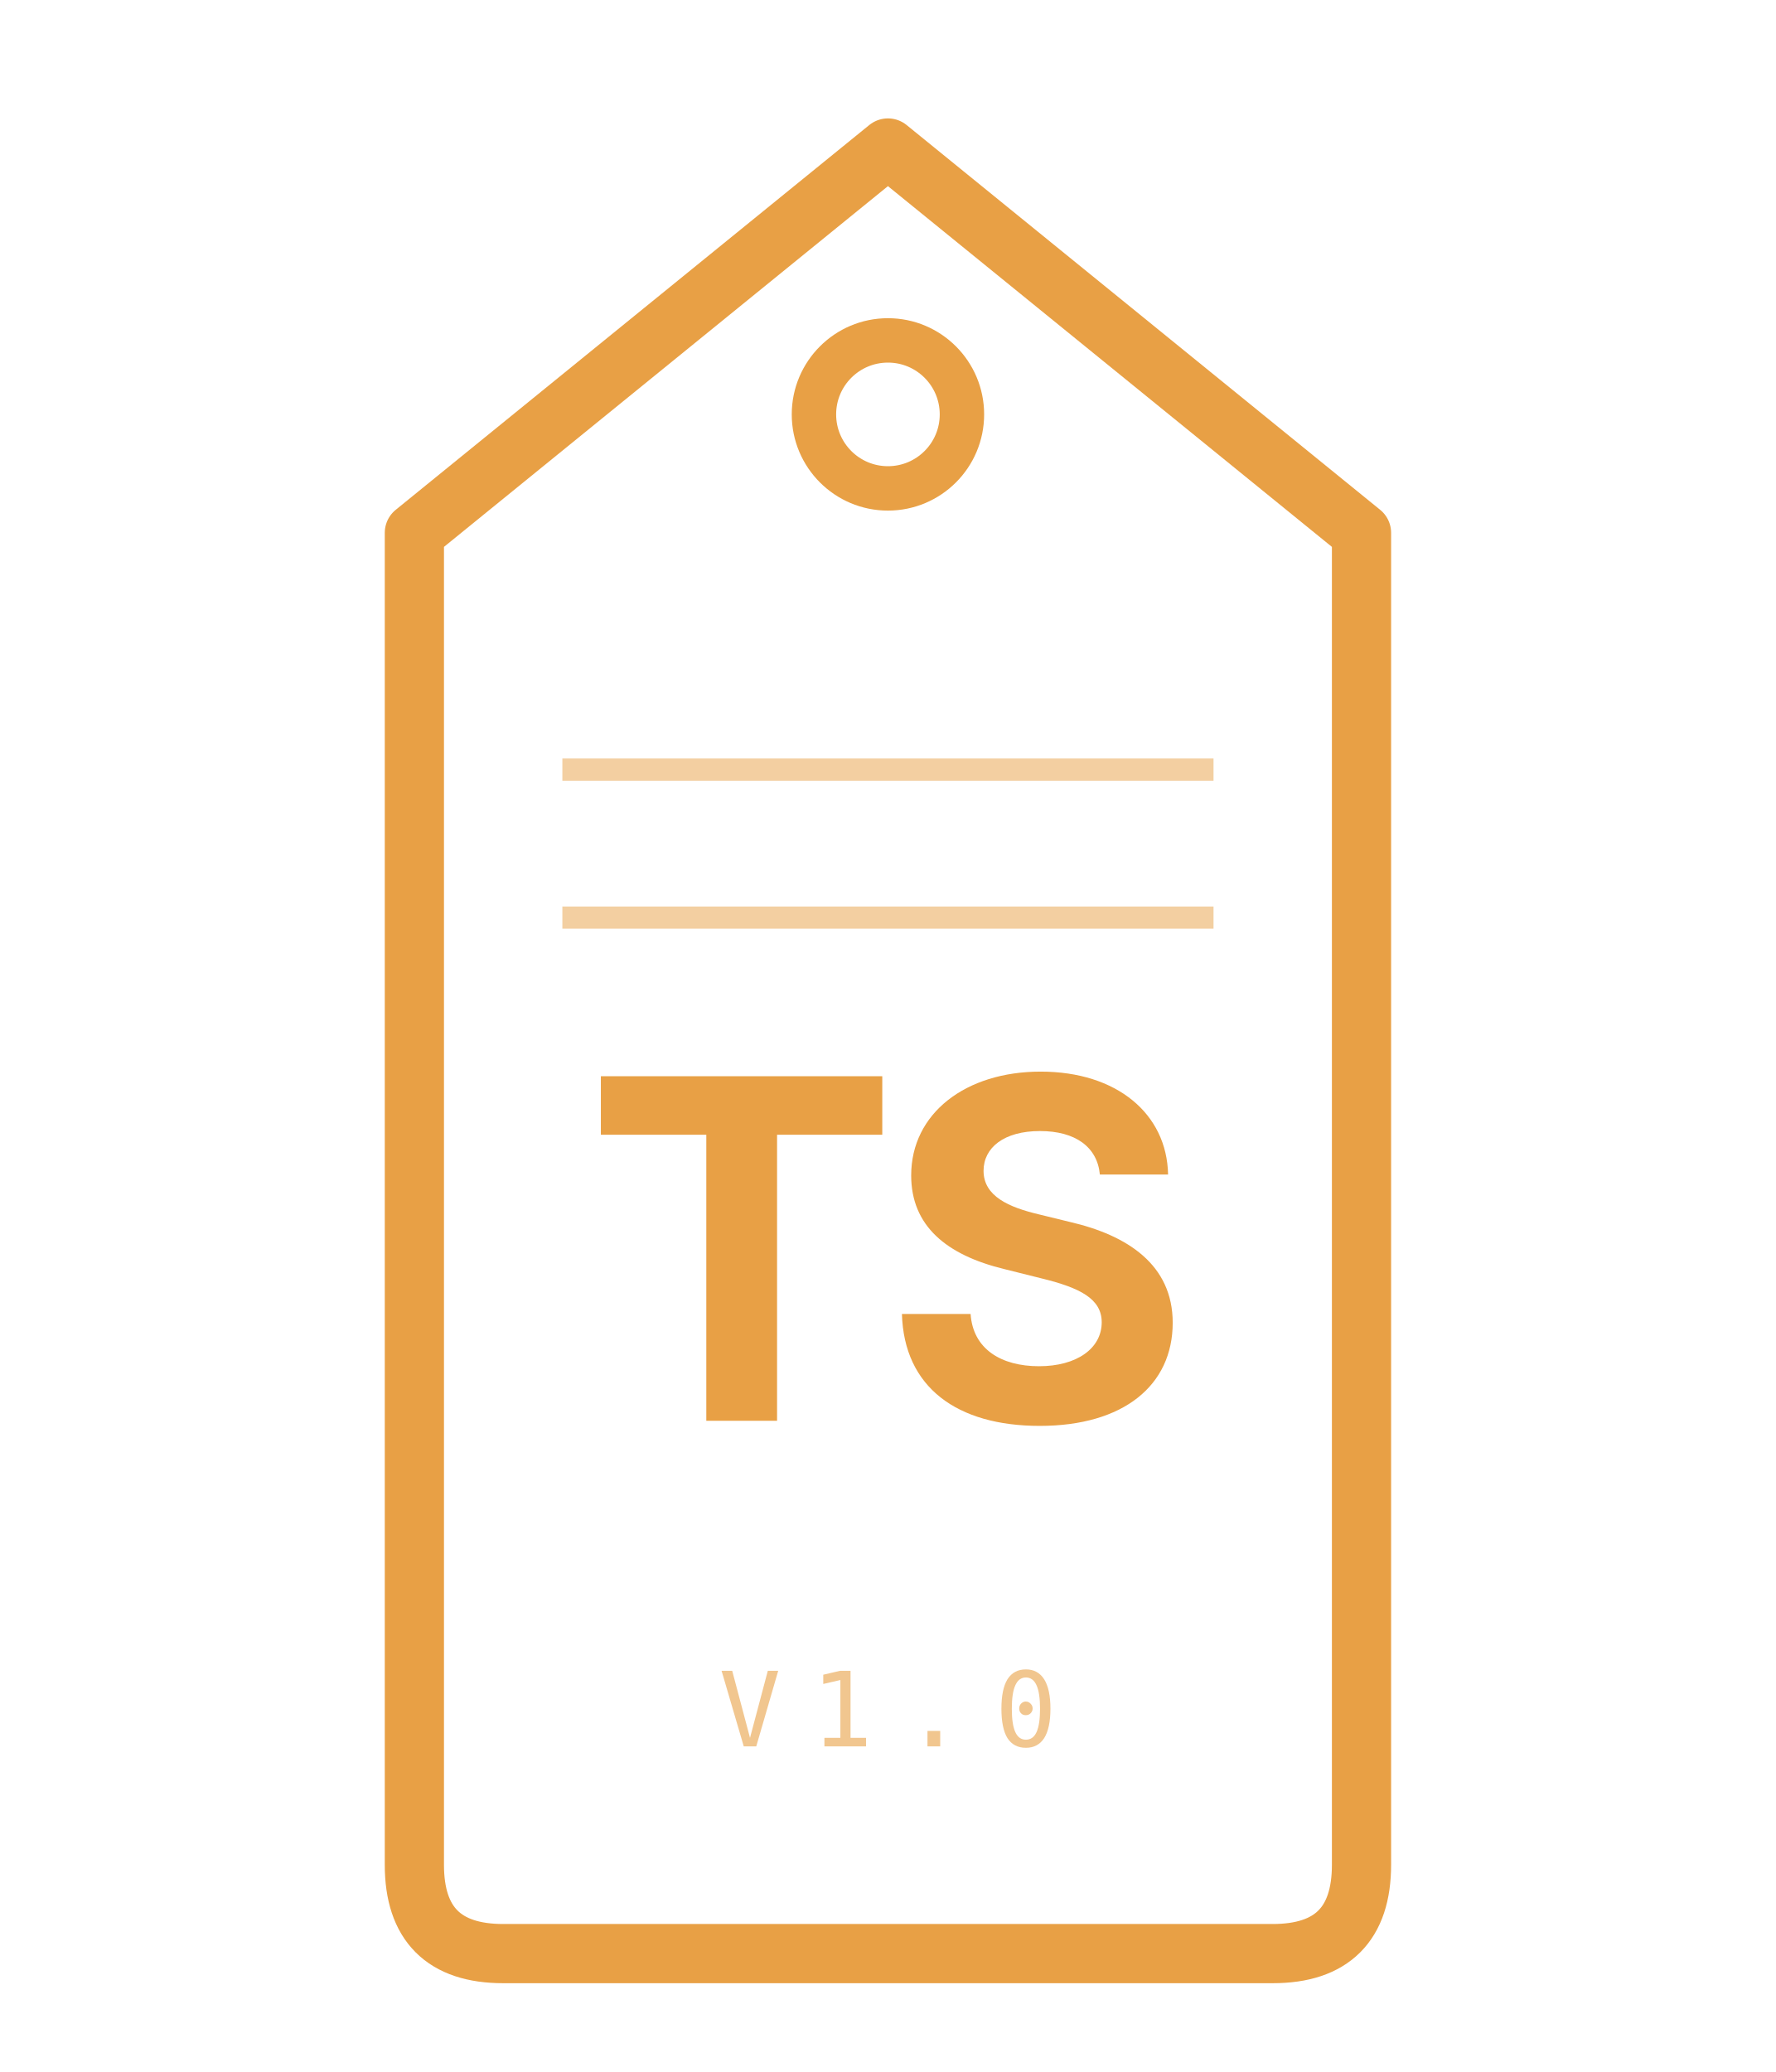
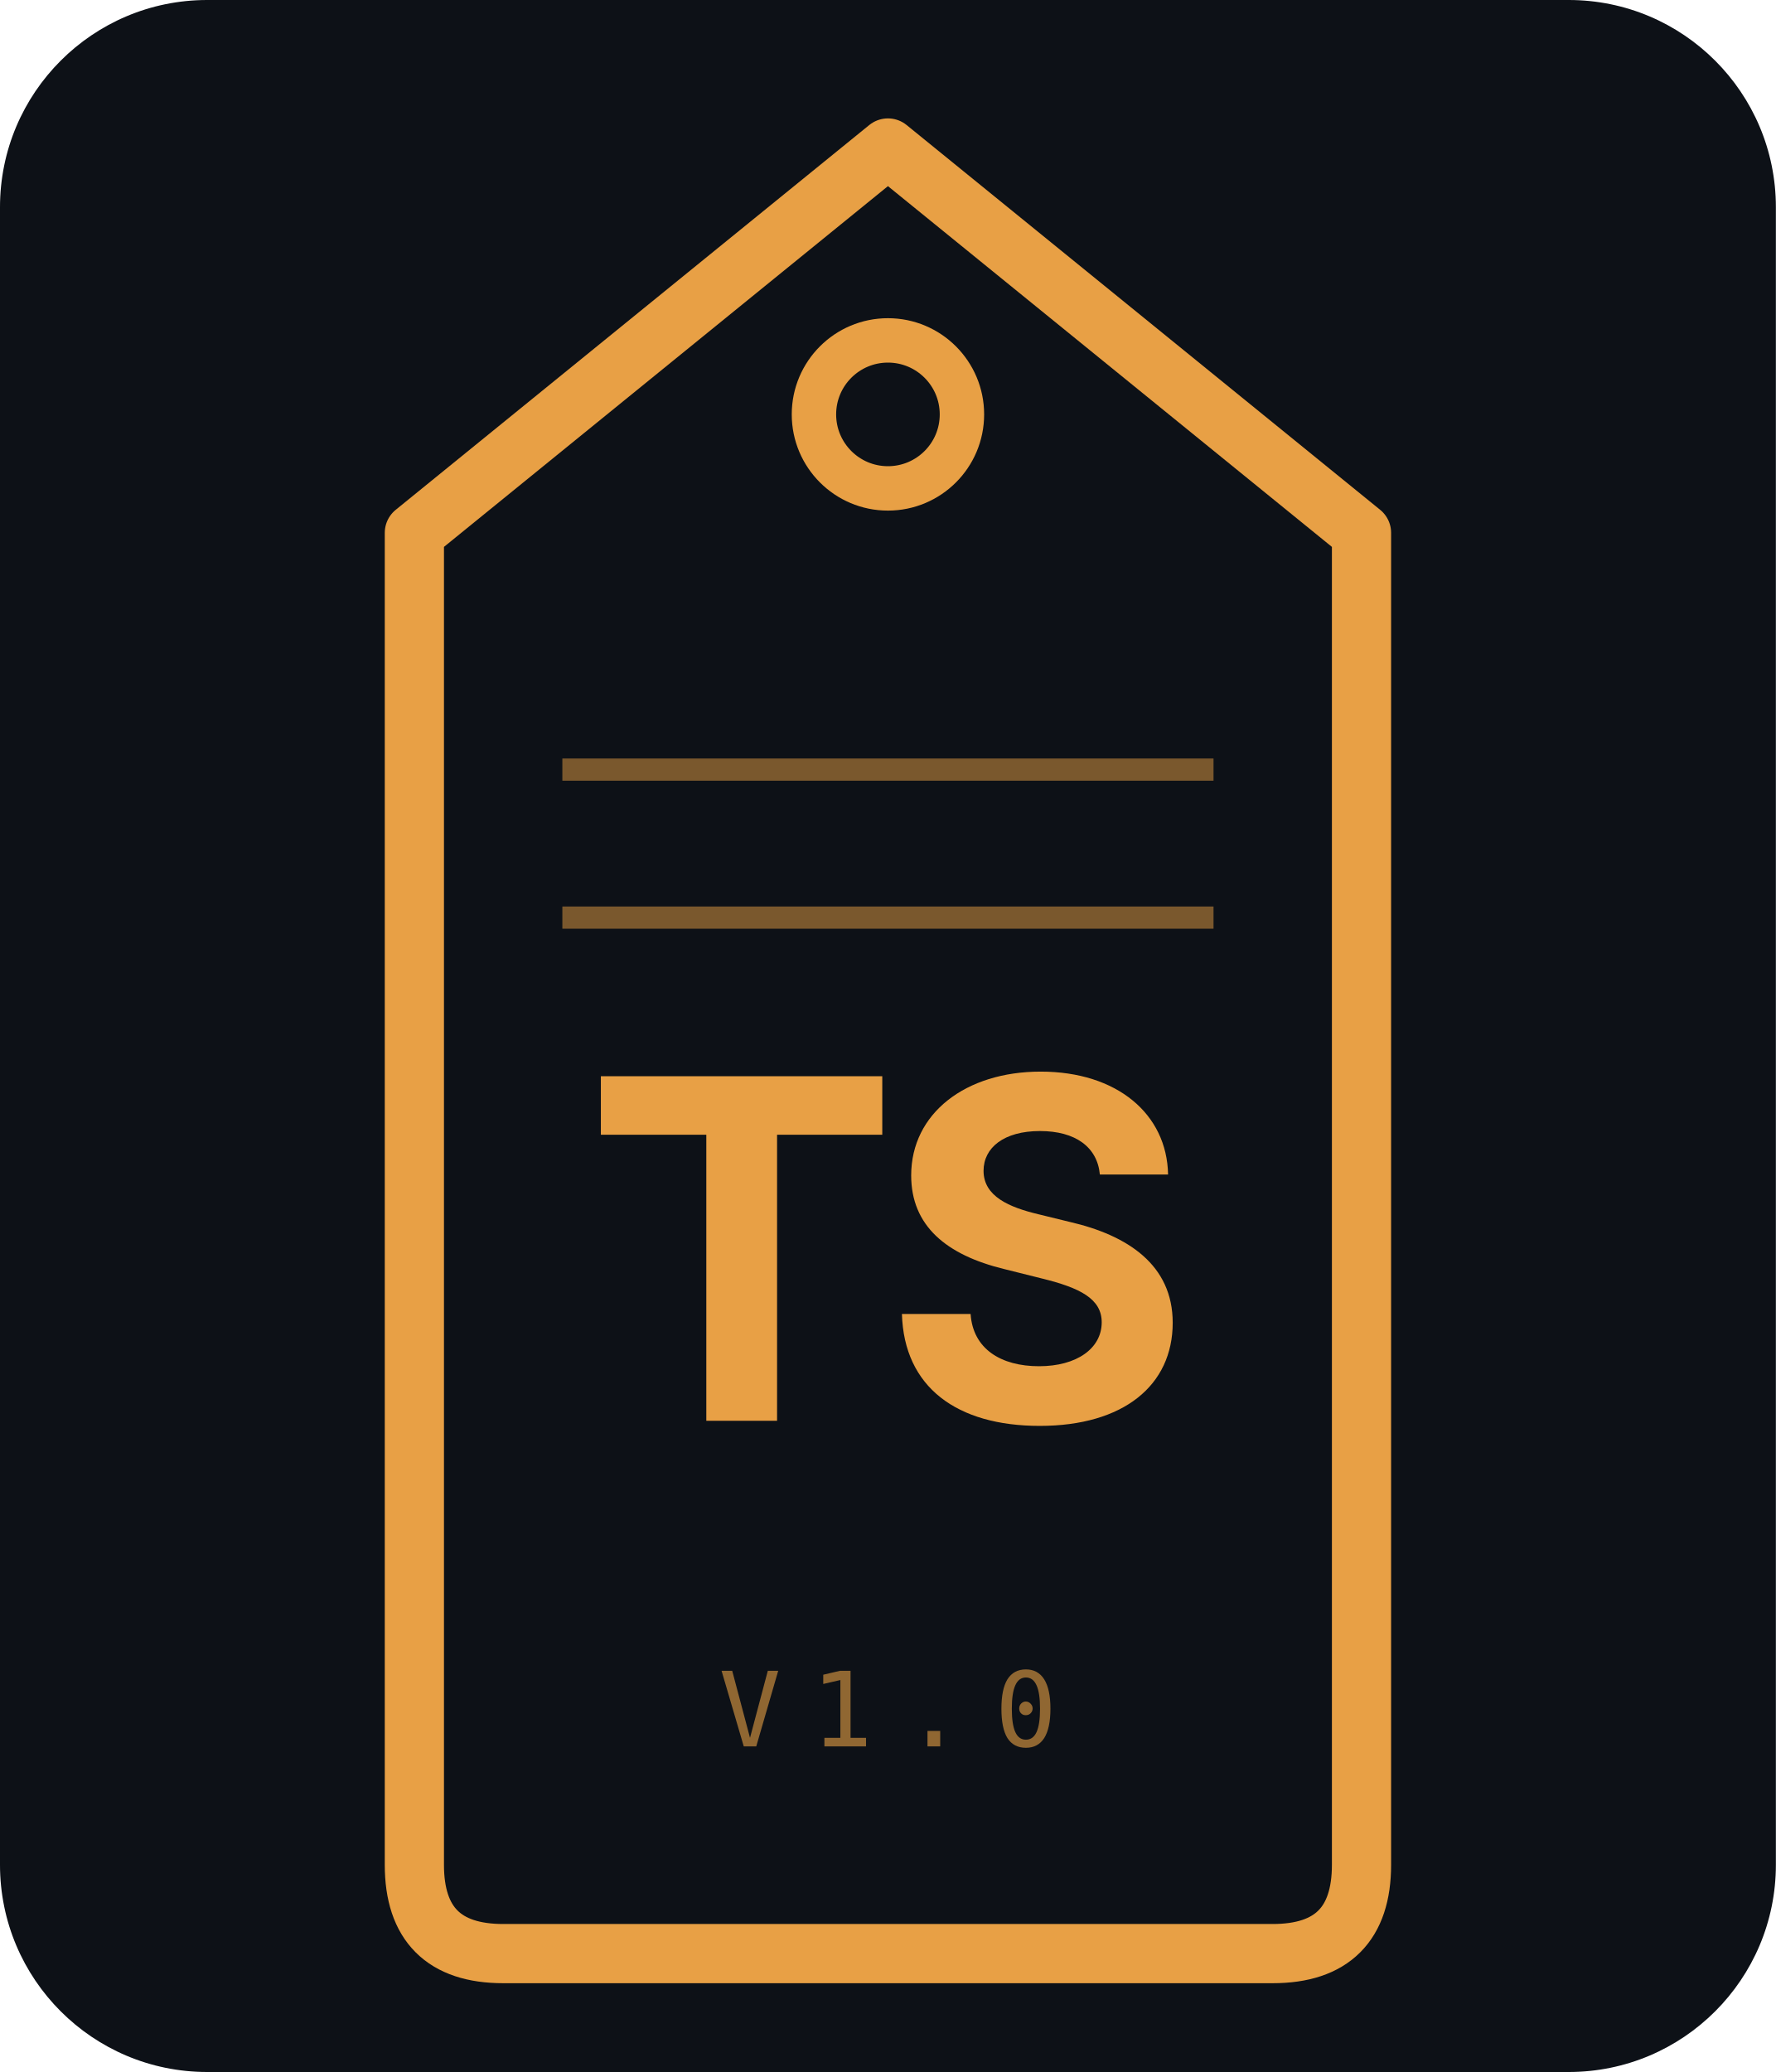
<svg xmlns="http://www.w3.org/2000/svg" viewBox="0 0 120 140" width="120" height="140">
+   <rect width="120" height="140" rx="14" fill="#0d1117" />
  <path d="M 28 36 L 60 10 L 92 36 L 92 126 Q 92 132 86 132 L 34 132 Q 28 132 28 126 Z" fill="none" stroke="#e8a045" stroke-width="4" stroke-linejoin="round" />
  <circle cx="60" cy="28" r="5" fill="none" stroke="#e8a045" stroke-width="3" />
  <path d="M 38 52 L 82 52 M 38 62 L 82 62" stroke="#e8a045" stroke-width="1.5" stroke-opacity="0.5" />
  <text x="60" y="96" text-anchor="middle" font-family="Inter, system-ui, sans-serif" font-size="32" font-weight="700" fill="#e8a045" letter-spacing="-1">TS</text>
  <text x="60" y="118" text-anchor="middle" font-family="ui-monospace, monospace" font-size="7" fill="#e8a045" letter-spacing="2" opacity="0.6">V1.0</text>
</svg>
